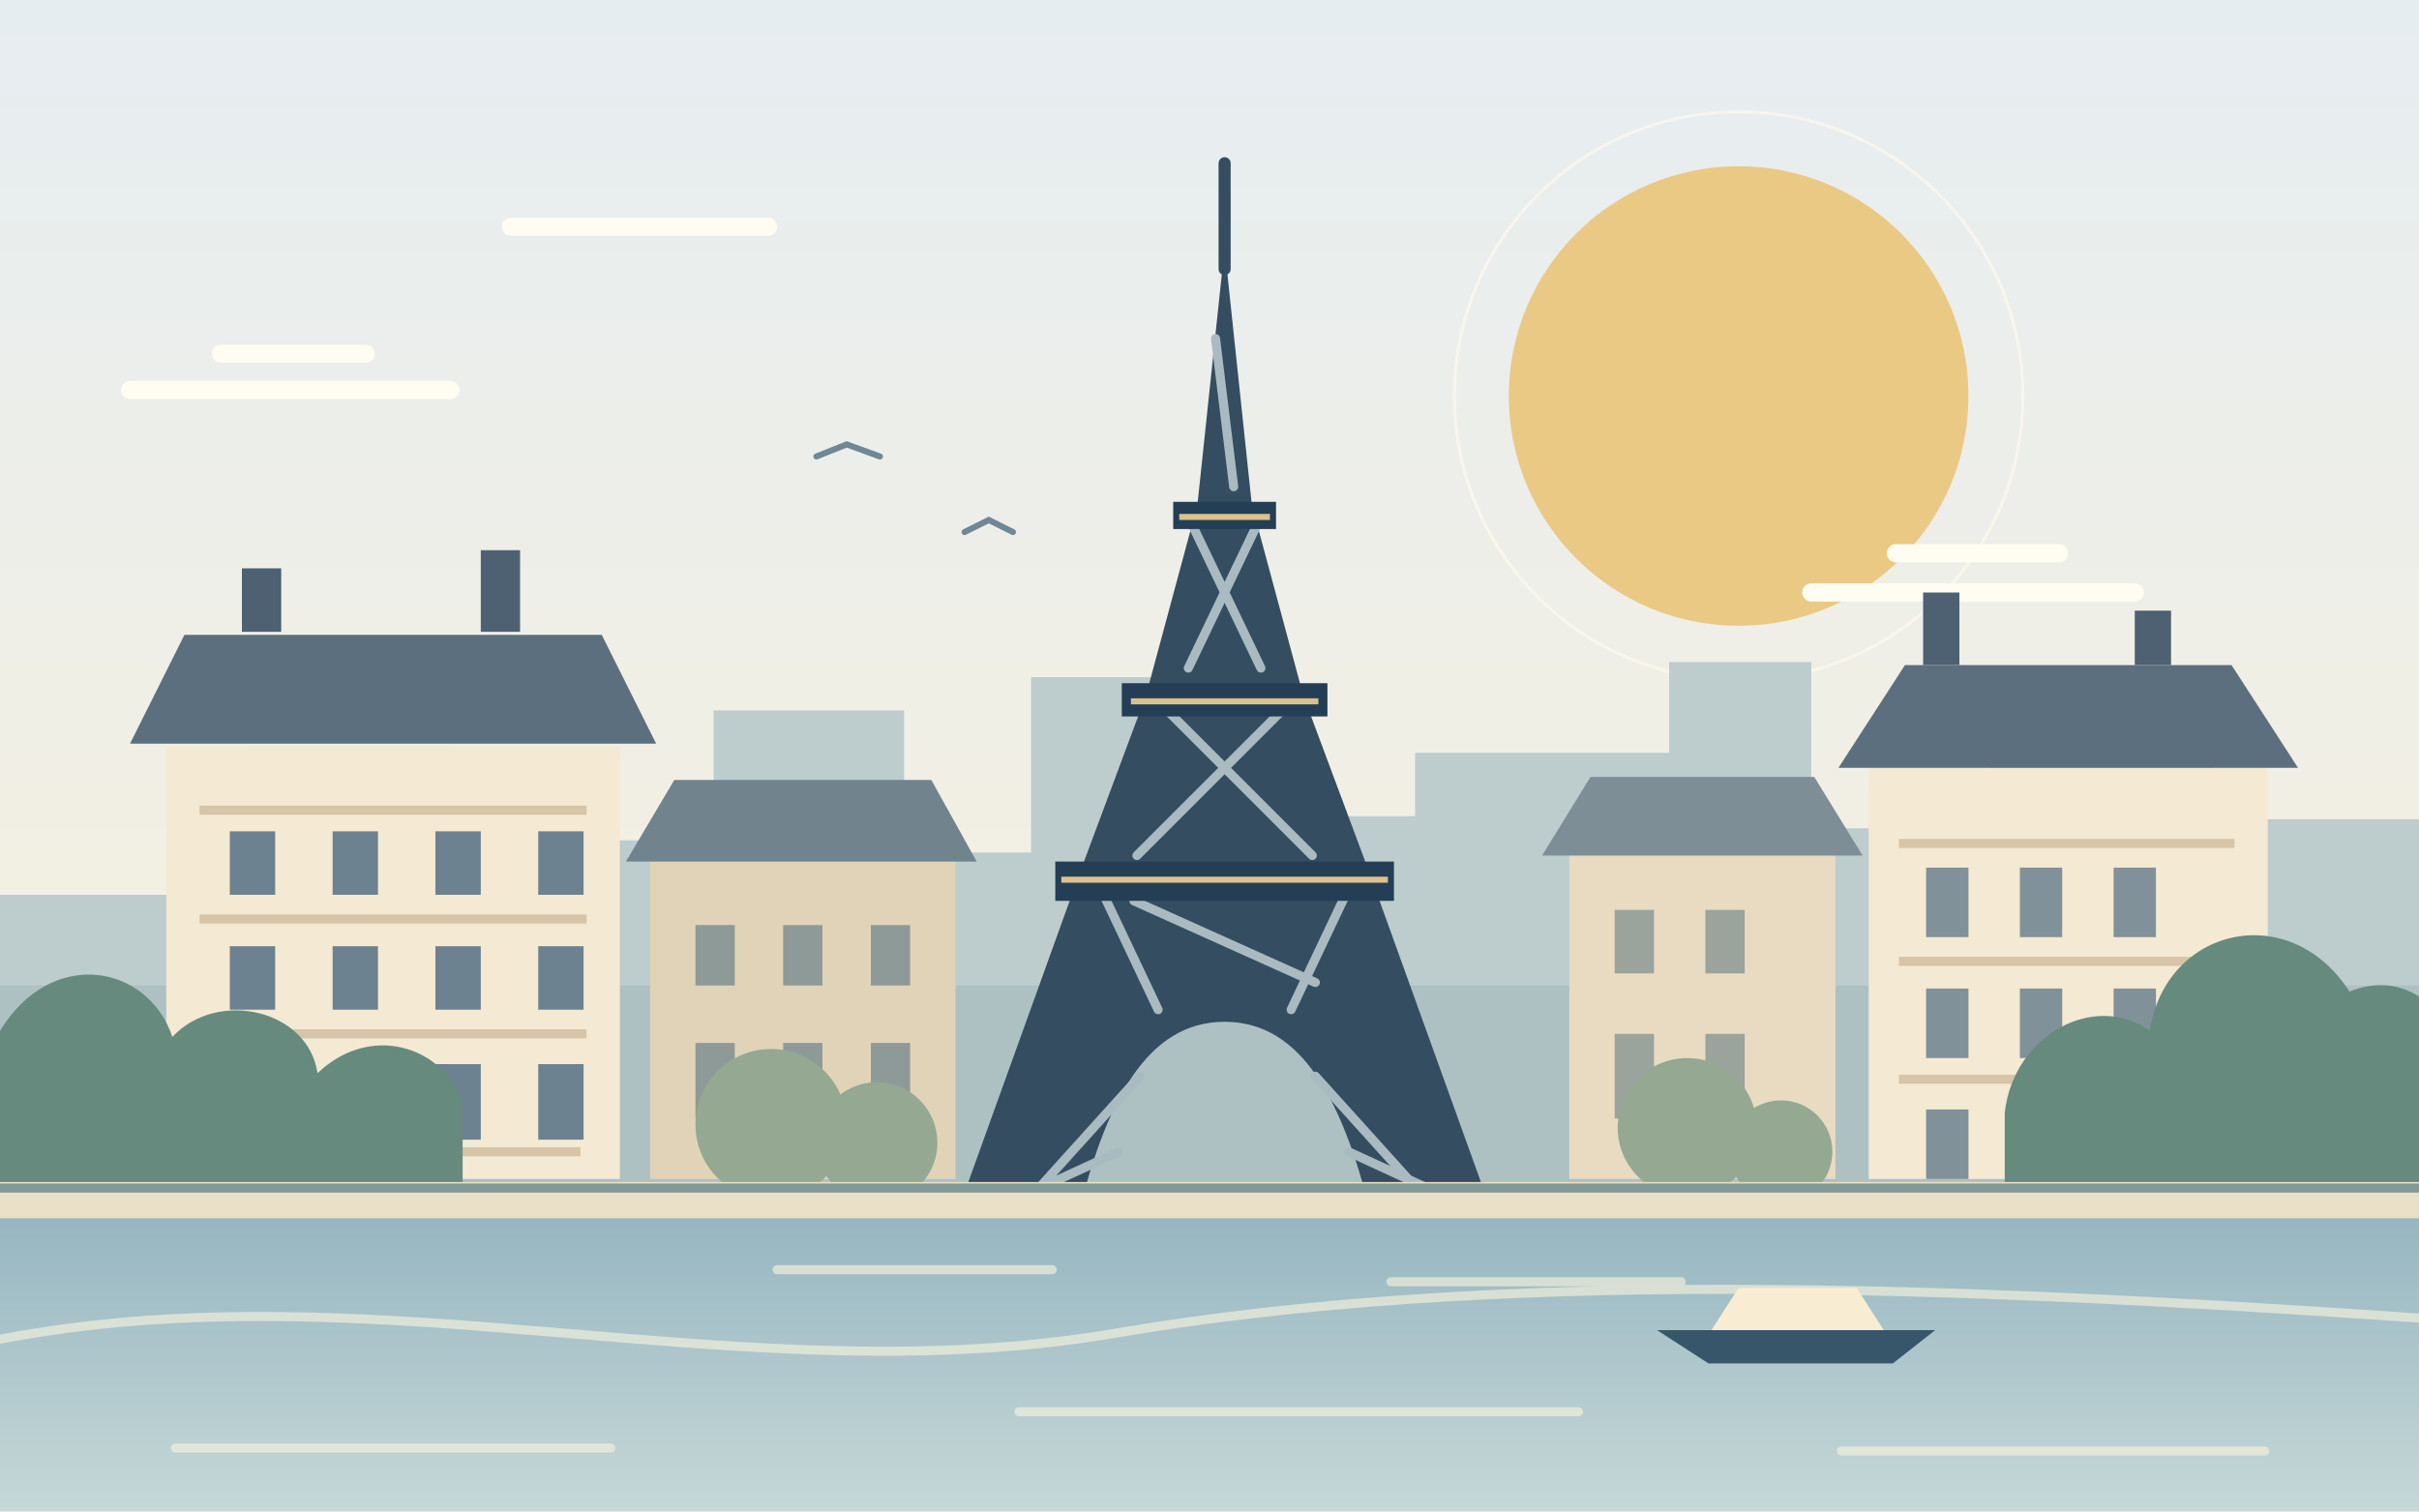
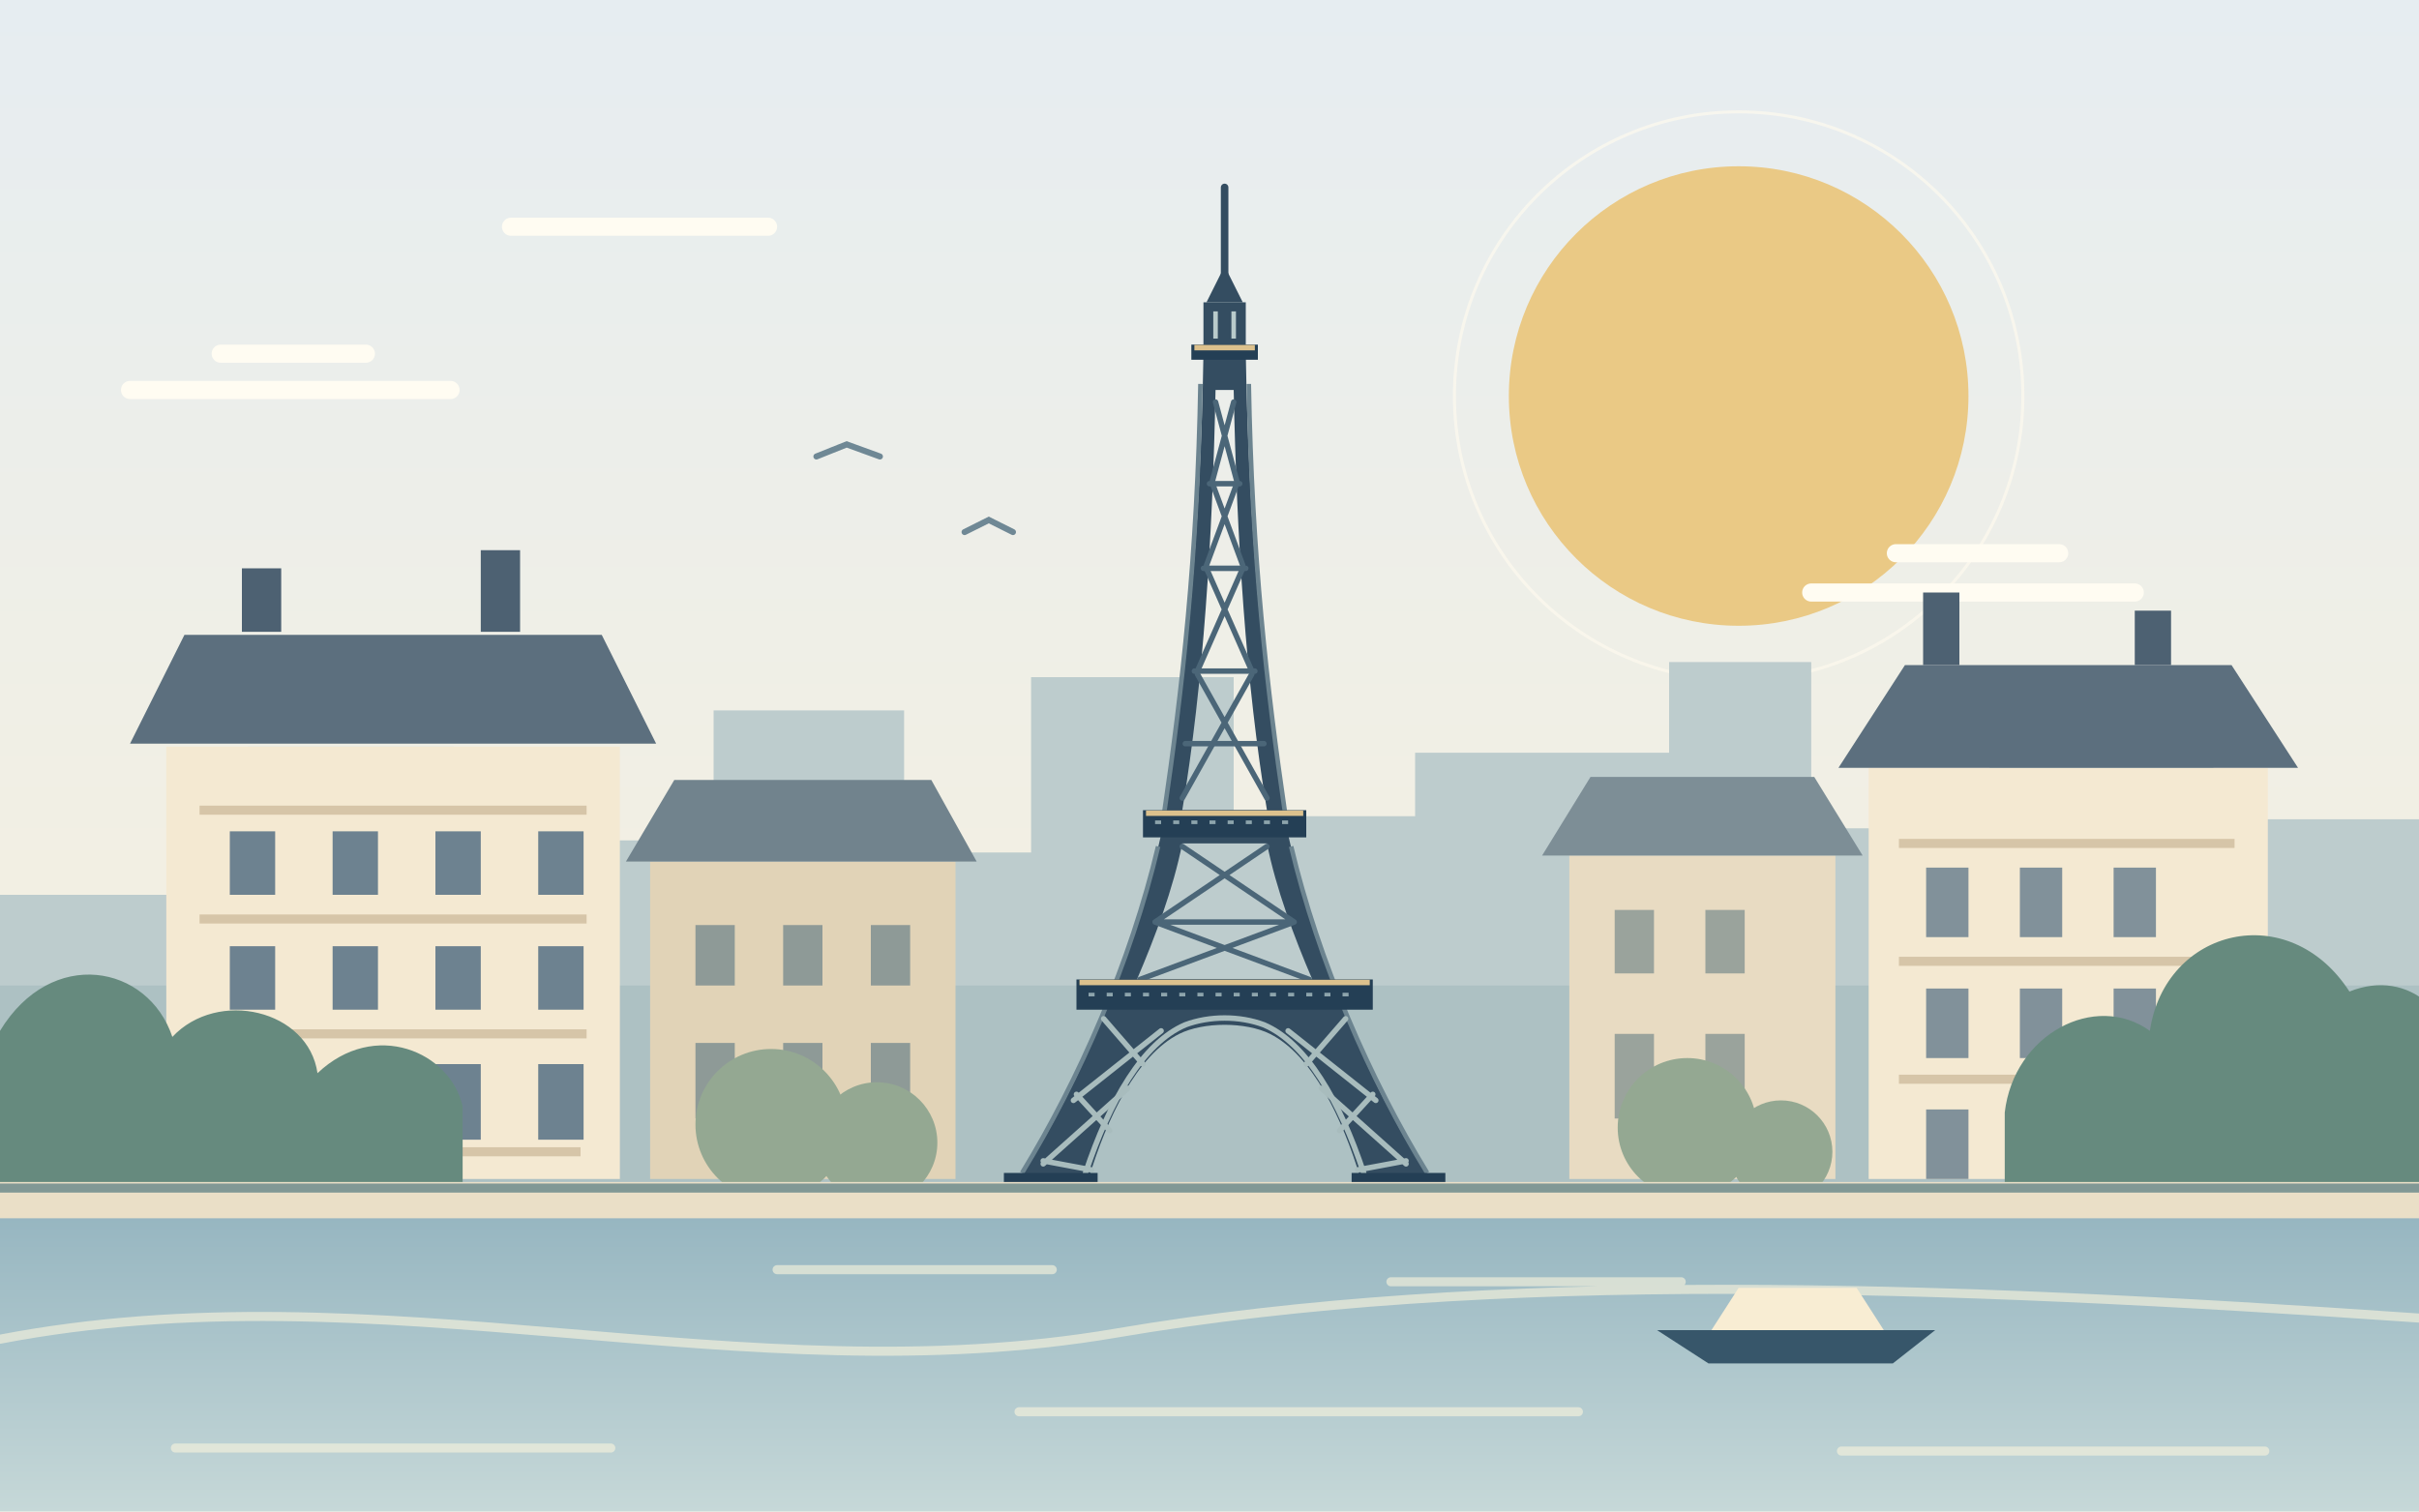
<svg xmlns="http://www.w3.org/2000/svg" width="800" height="500" viewBox="0 0 800 500" fill="none">
  <defs>
    <linearGradient id="sky" x1="400" y1="0" x2="400" y2="500" gradientUnits="userSpaceOnUse">
      <stop stop-color="#E6EDF1" />
      <stop offset="1" stop-color="#FBF1D9" />
    </linearGradient>
    <linearGradient id="water" x1="400" y1="391" x2="400" y2="500" gradientUnits="userSpaceOnUse">
      <stop stop-color="#91B2BE" />
      <stop offset="1" stop-color="#C6D8D8" />
    </linearGradient>
  </defs>
  <path fill="url(#sky)" d="M0 0h800v500H0z" />
  <circle cx="575" cy="131" r="76" fill="#EAC985" />
  <circle cx="575" cy="131" r="94" stroke="#FFFAEE" stroke-opacity=".65" />
  <path d="M43 129h106m-76-12h48m478 79h107m-79-13h54M169 75h85" stroke="#FFFCF2" stroke-width="6" stroke-linecap="round" />
  <path d="M0 296h82v-49h68v31h86v-43h63v47h42v-58h67v46h60v-21h84v-30h47v55h59v-33h74v30h68v119H0Z" fill="#BDCCCD" />
  <path d="M0 326h800v77H0z" fill="#ADC1C3" />
  <path d="M55 247h150v143H55z" fill="#F4E9D2" />
  <path d="m43 246 18-36h138l18 36Z" fill="#5C6F7E" />
  <path d="M80 209v-21h13v21m66 0v-27h13v27" fill="#4D6172" />
  <path d="M66 268h128M66 304h128M66 342h128M68 381h124" stroke="#D6C5A8" stroke-width="3" />
  <g fill="#6D8290">
    <path d="M76 275h15v21H76zm34 0h15v21h-15zm34 0h15v21h-15zm34 0h15v21h-15zM76 313h15v21H76zm34 0h15v21h-15zm34 0h15v21h-15zm34 0h15v21h-15zM76 352h15v25H76zm34 0h15v25h-15zm34 0h15v25h-15zm34 0h15v25h-15z" />
  </g>
  <path d="M215 285h101v105H215z" fill="#E1D3B7" />
  <path d="m207 285 16-27h85l15 27Z" fill="#71838D" />
  <path d="M230 306h13v20h-13zm29 0h13v20h-13zm29 0h13v20h-13zM230 345h13v25h-13zm29 0h13v25h-13zm29 0h13v25h-13z" fill="#8E9A97" />
  <path d="M519 283h88v107h-88z" fill="#E8DBC2" />
  <path d="m510 283 16-26h74l16 26Z" fill="#7D8E96" />
  <path d="M534 301h13v21h-13zm30 0h13v21h-13zm-30 41h13v28h-13zm30 0h13v28h-13z" fill="#9AA39C" />
  <path d="M618 254h132v136H618z" fill="#F4E9D2" />
  <path d="m608 254 22-34h108l22 34Z" fill="#5C6F7E" />
  <path d="M636 220v-24h12v24m58 0v-18h12v18" fill="#4D6172" />
  <path d="M628 279h111M628 318h111M628 357h111" stroke="#D6C5A8" stroke-width="3" />
  <path d="M637 287h14v23h-14zm31 0h14v23h-14zm31 0h14v23h-14zM637 327h14v23h-14zm31 0h14v23h-14zm31 0h14v23h-14zM637 367h14v23h-14zm31 0h14v23h-14zm31 0h14v23h-14z" fill="#81919A" />
-   <path d="M405 54v35" stroke="#344D61" stroke-width="4" stroke-linecap="round" />
-   <path d="m405 82 9 85 17 63 22 59 40 111h-40c-9-35-22-62-48-62s-39 27-48 62h-40l40-111 22-59 17-63Z" fill="#344D61" />
-   <path d="m402 112 6 49m-14 12 23 48m-1-48-23 48m-6 15 47 47m-11-47-47 47m-11 13 18 38m62-38-18 38m-52-36 60 27m-58 31-37 41m95-41 37 41m-128-4 26-12m76 0 26 12" stroke="#A9BBC0" stroke-width="3" stroke-linecap="round" />
-   <path d="M388 166h34v9h-34zM371 226h68v11h-68zM349 285h112v13H349zM311 396h54v9h-54zM445 396h54v9h-54z" fill="#243F55" />
-   <path d="M351 291h108M374 232h62M390 171h30" stroke="#DCC18D" stroke-width="2" />
+   <g transform="translate(0 -6)">
+     <path d="M405 68v29" stroke="#344D61" stroke-width="2.5" stroke-linecap="round" />
+     <path d="m405 94 6 12h-12Z" fill="#344D61" />
+     <path d="M398 106h14v16h-14z" fill="#344D61" />
+     <path d="M402 109v9m6-9v9" stroke="#B9CBCB" stroke-width="1.5" />
+     <path fill-rule="evenodd" clip-rule="evenodd" d="M398 123h14c1 61 6 109 13 154 6 32 24 83 48 119h-23c-6-20-16-41-30-48-8-4-22-4-30 0-14 7-24 28-30 48h-23c24-36 42-87 48-119 7-45 12-93 13-154Zm4 12h6c1 49 4 97 11 139h-28c7-42 10-90 11-139Zm-11 150h28c3 15 9 31 15 45h-58c6-14 12-30 15-45Z" fill="#344D61" />
+     <g stroke="#4B6678" stroke-width="1.8" stroke-linecap="round" stroke-linejoin="round">
+       <path d="m402 139 7 26m-1-26-7 26m0 1 10 27m-2-27-10 27m0 1 15 34m-3-34-15 34m0 1 23 41m-5-41-23 41" />
+       <path d="M400 166h10m-12 28h14m-17 34h20m-23 24h26" />
+       <path d="m391 286 37 25m-9-25-37 25m0 0 51 19m-5-19-51 19m5-19h46" />
+     </g>
+     <path d="M397 133c-1 57-6 101-12 142m28-142c1 57 6 101 12 142M383 286c-9 38-26 77-45 108m89-108c9 38 26 77 45 108" stroke="#6C8490" stroke-width="1.5" />
+     <g stroke="#A8BCBD" stroke-width="1.8" stroke-linecap="round" stroke-linejoin="round">
+       <path d="m365 343 13 15m6-11-29 23m1-2 11 12m6-14-28 25m0-1 16 3" />
+       <path d="m445 343-13 15m-6-11 29 23m-1-2-11 12m-6-14 28 25m0-1-16 3" />
+       <path d="M359 394c8-24 19-43 33-49 8-3 18-3 26 0 14 6 25 25 33 49" />
+     </g>
+     <path d="M394 120h22v5h-22zM378 274h54v9h-54zM356 330h98v10h-98zM332 394h31v5h-31zM447 394h31v5h-31z" fill="#243F55" />
+     <path d="M395 121h20M379 275h52M357 331h96" stroke="#DCC18D" stroke-width="1.8" />
+     <path d="M382 278h46M360 335h90" stroke="#8DA4AC" stroke-width="1.2" stroke-dasharray="2 4" />
+   </g>
  <g fill="#668A7E">
    <path d="M0 341c17-28 49-22 57 2 15-16 45-9 48 12 19-18 44-7 48 11v35H0zM663 368c3-26 30-40 48-27 5-34 46-44 66-13 20-8 36 8 36 28v48H663Z" />
  </g>
  <g fill="#94A892">
    <circle cx="255" cy="372" r="25" />
    <circle cx="290" cy="378" r="20" />
    <circle cx="558" cy="373" r="23" />
    <circle cx="589" cy="381" r="17" />
  </g>
  <path d="M0 399h800v101H0z" fill="url(#water)" />
  <path d="M0 397h800" stroke="#EADFC7" stroke-width="12" />
  <path d="M0 393h800" stroke="#819895" stroke-width="3" />
  <path d="M0 443c125-24 246 19 369-2s272-16 431-5M58 479h144m135-12h185m87 13h140M257 420h91m112 4h96" stroke="#F5F2DC" stroke-opacity=".65" stroke-width="3" stroke-linecap="round" />
  <path d="M548 440h92l-14 11h-61z" fill="#37566A" />
  <path d="M575 426h39l9 14h-57z" fill="#F8EDD3" />
  <path d="m270 151 10-4 11 4m28 25 8-4 8 4" stroke="#6F8895" stroke-width="2" stroke-linecap="round" />
</svg>
